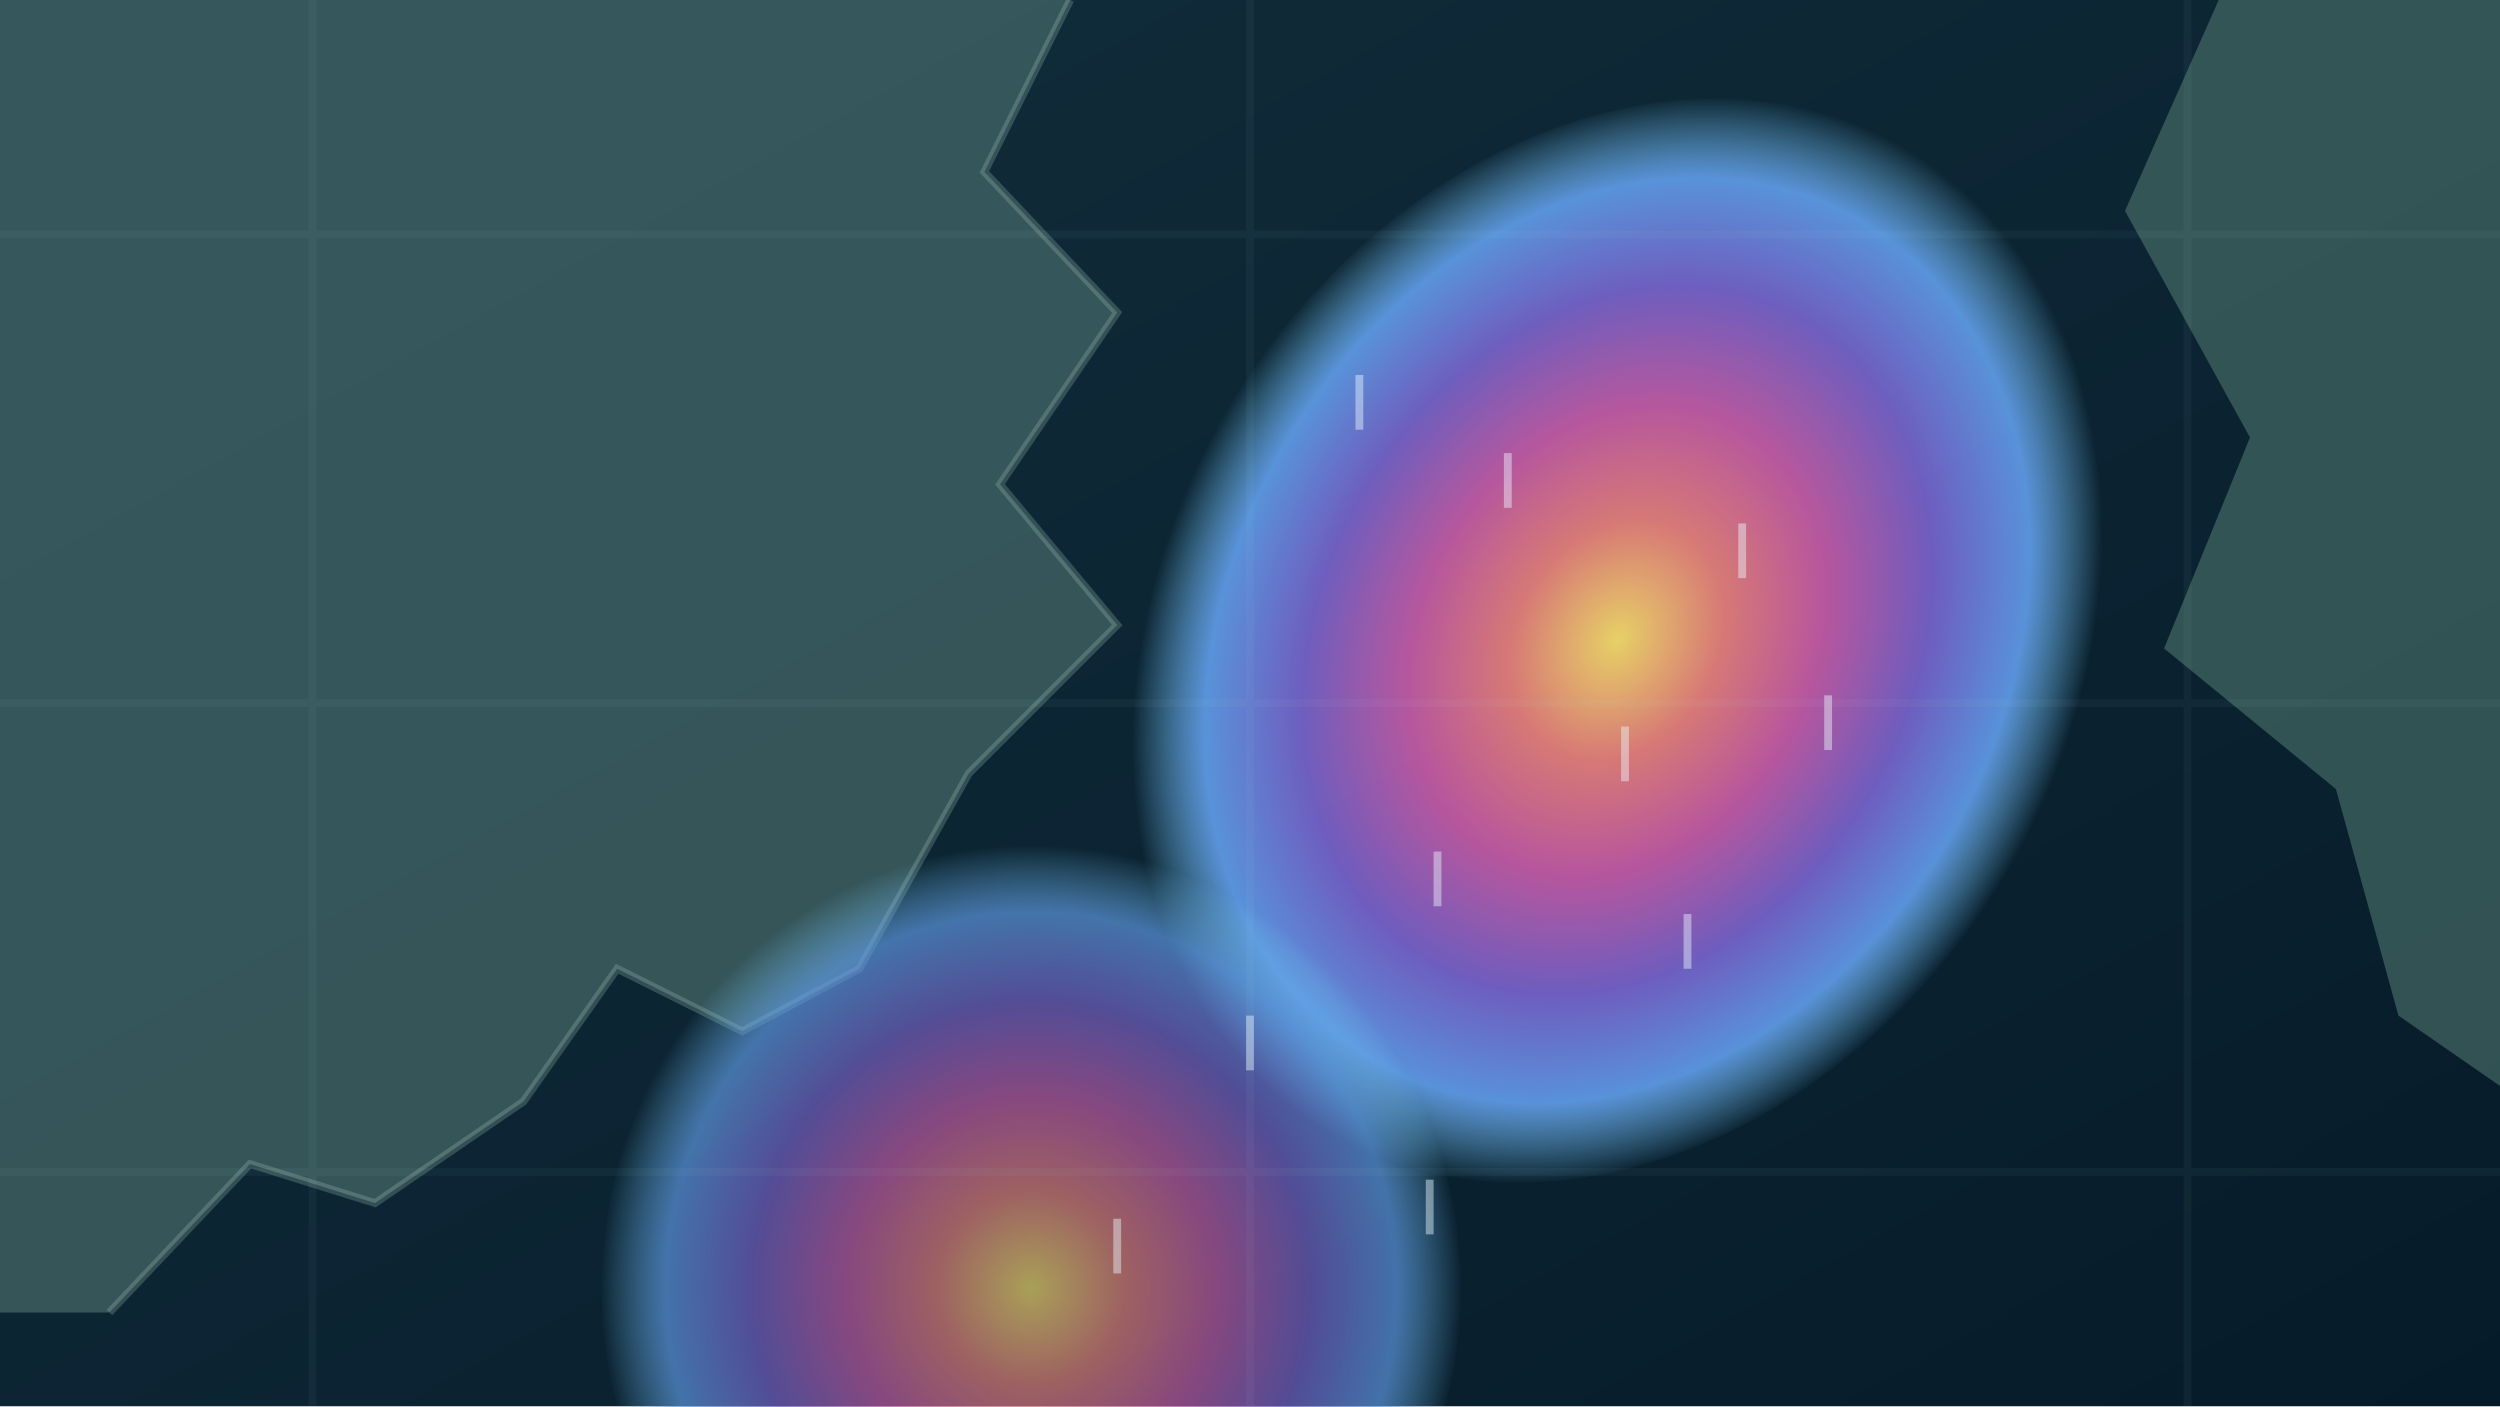
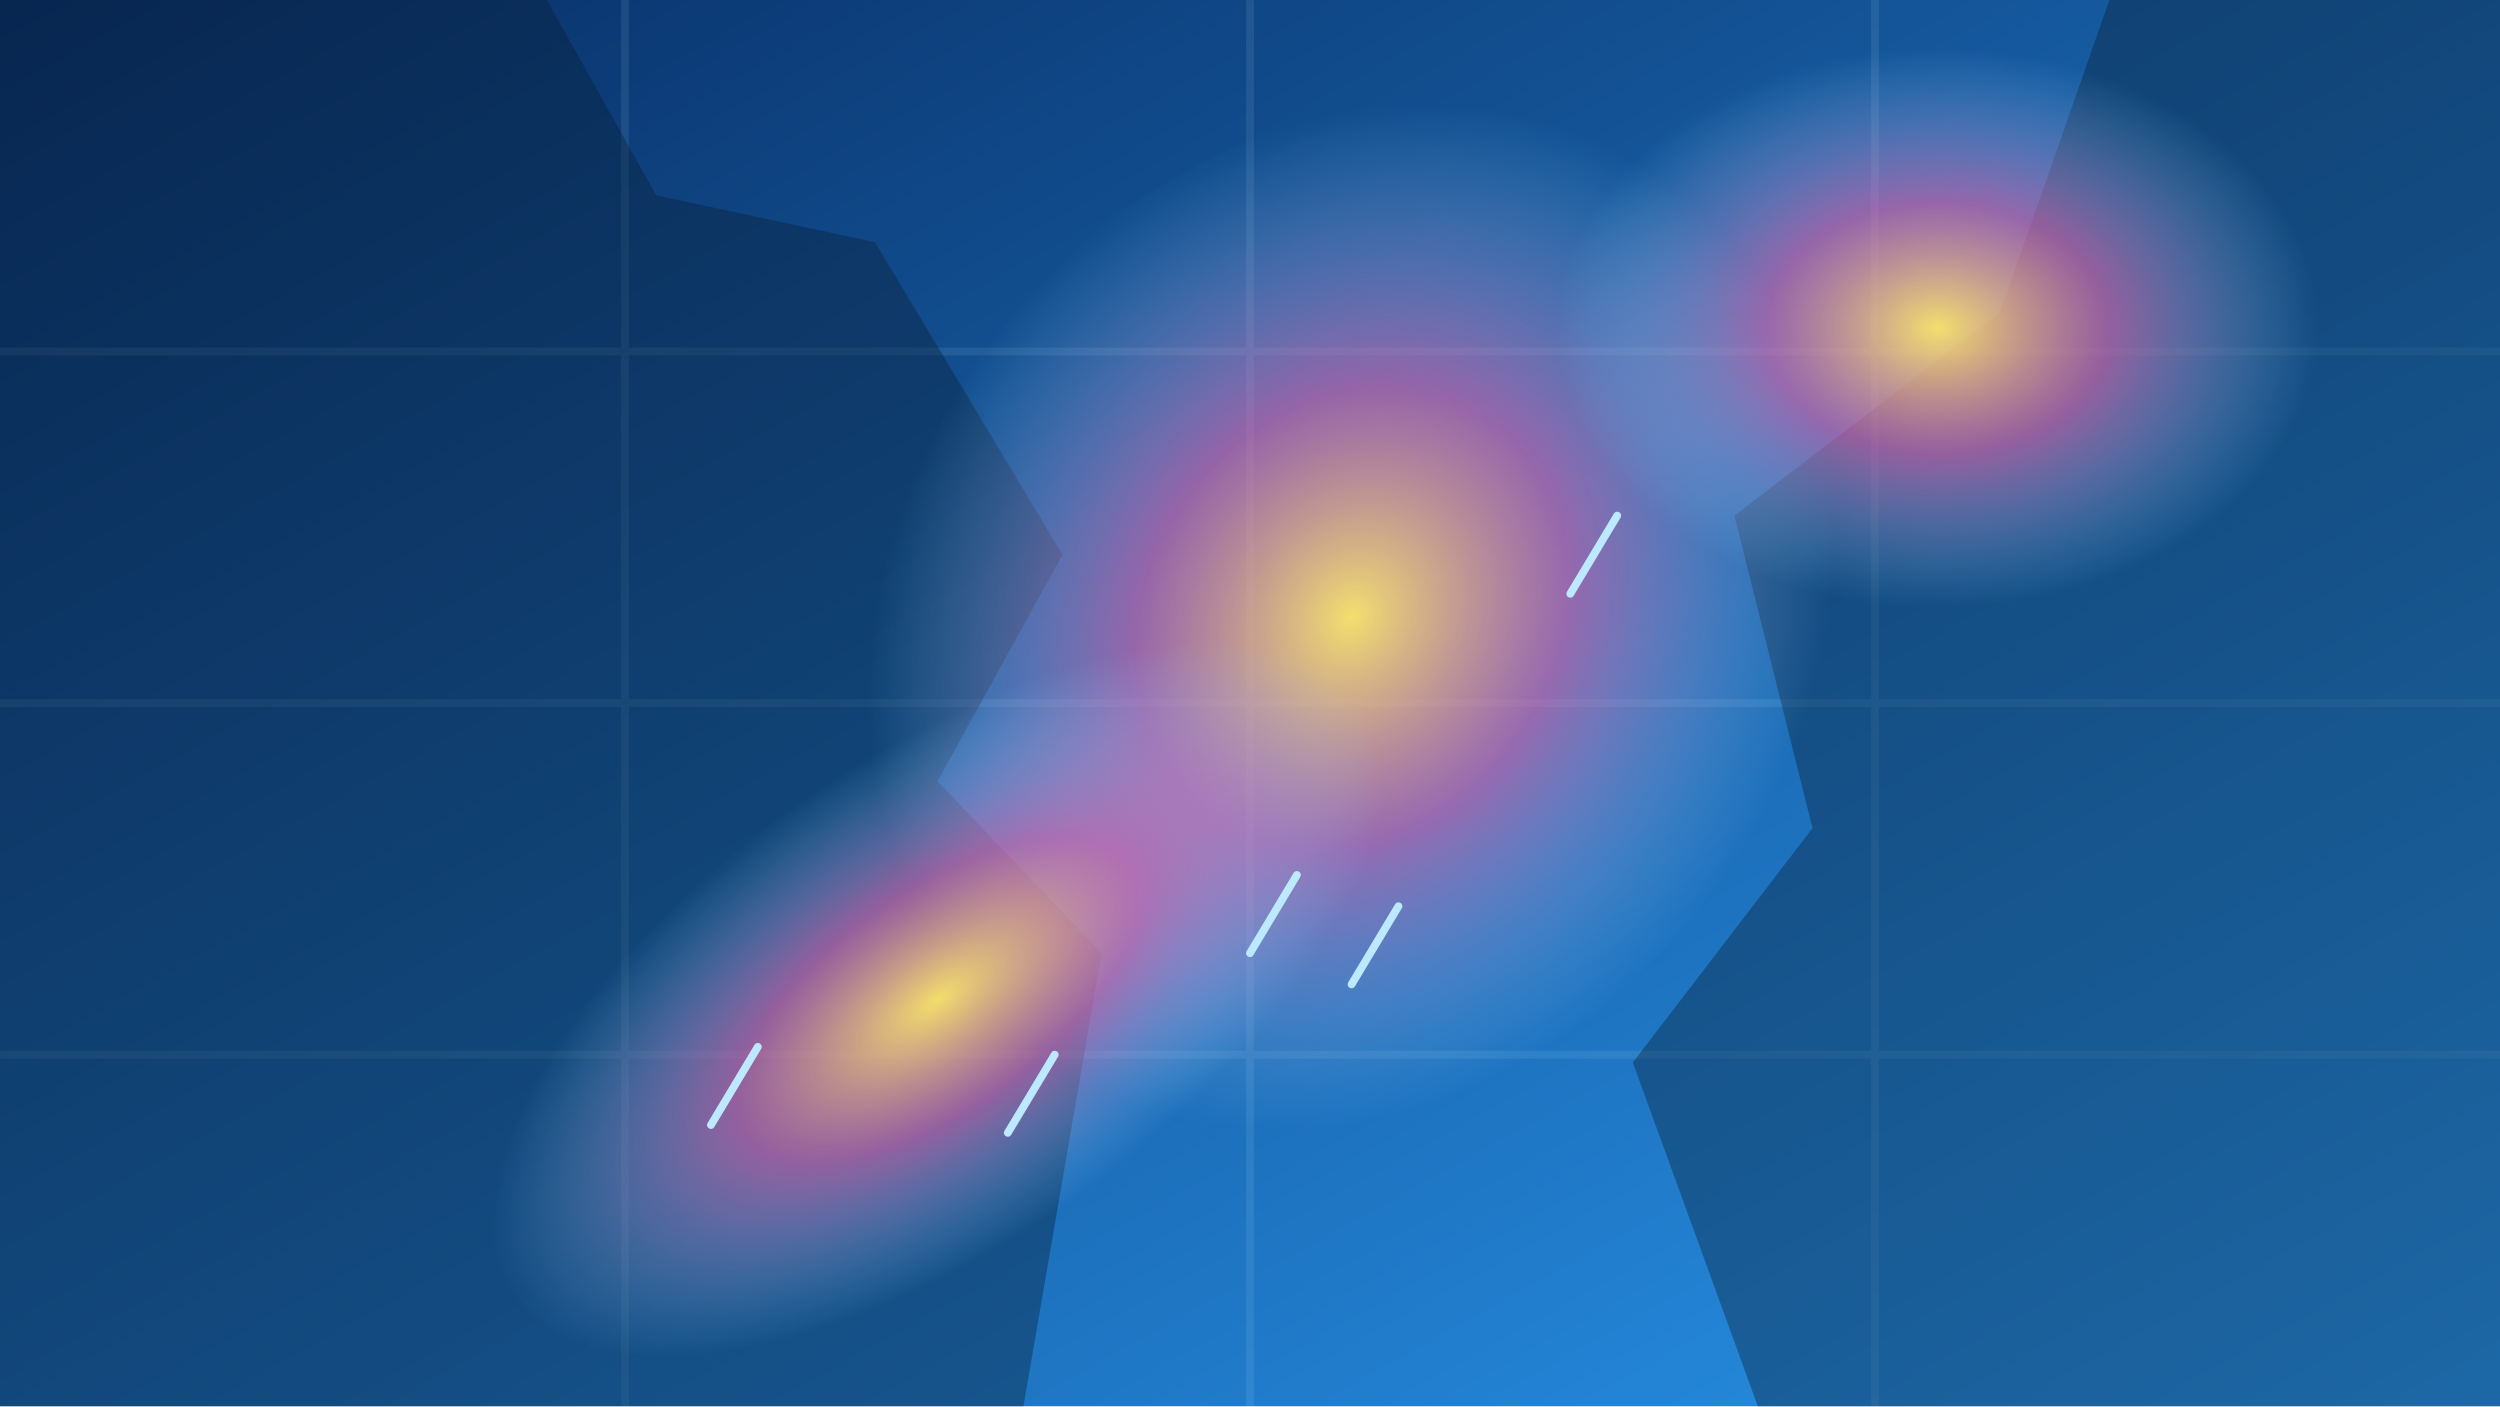
<svg xmlns="http://www.w3.org/2000/svg" width="320" height="180" viewBox="0 0 320 180">
  <defs>
-     <linearGradient id="sea" x2="1" y2="1">
-       <stop stop-color="#122e3c" />
-       <stop offset="1" stop-color="#061b2a" />
+     <linearGradient id="sky" x2="1" y2="1">
+       <stop stop-color="#072c63" />
+       <stop offset="1" stop-color="#2996ed" />
    </linearGradient>
-     <radialGradient id="rain">
-       <stop stop-color="#ffe36c" />
-       <stop offset=".22" stop-color="#ed827d" />
-       <stop offset=".43" stop-color="#c95ca9" />
-       <stop offset=".65" stop-color="#7964cd" />
-       <stop offset=".85" stop-color="#619eeb" />
-       <stop offset="1" stop-color="#7ed1fa" stop-opacity="0" />
+     <radialGradient id="cell">
+       <stop stop-color="#ffe56b" stop-opacity=".95" />
+       <stop offset=".45" stop-color="#da6baf" stop-opacity=".65" />
+       <stop offset="1" stop-color="#8bd4ff" stop-opacity="0" />
    </radialGradient>
  </defs>
-   <path fill="url(#sea)" d="M0 0h320v180H0z" />
-   <path d="M0 0H137L126 22 143 40 128 62 143 80 124 99 110 124 95 132 79 124 67 141 48 154 32 149 14 168 0 168Z" fill="#466969" opacity=".7" />
-   <path d="M320 0H284L272 27 288 56 277 83 299 101 307 130 320 139Z" fill="#486f68" opacity=".65" />
-   <path d="M137 0L126 22 143 40 128 62 143 80 124 99 110 124 95 132 79 124 67 141 48 154 32 149 14 168" fill="none" stroke="#a9cebf" stroke-opacity=".25" />
-   <ellipse cx="207" cy="82" rx="58" ry="73" transform="rotate(31 207 82)" fill="url(#rain)" opacity=".9" />
-   <ellipse cx="132" cy="165" rx="55" ry="57" fill="url(#rain)" opacity=".65" />
-   <g stroke="#ecf8ff" stroke-opacity=".45" stroke-width="1">
-     <path d="M174 48v7" />
-     <path d="M193 58v7" />
-     <path d="M223 67v7" />
-     <path d="M208 93v7" />
-     <path d="M234 89v7" />
-     <path d="M184 109v7" />
-     <path d="M216 117v7" />
-     <path d="M160 130v7" />
-     <path d="M143 156v7" />
-     <path d="M183 151v7" />
+   <path fill="url(#sky)" d="M0 0h320v180H0z" />
+   <g fill="none" stroke="#d6f5ff" stroke-opacity=".09">
+     <path d="M0 45h320M0 90h320M0 135h320M80 0v180M160 0v180M240 0v180" />
  </g>
-   <path d="M0 30H320M0 90H320M0 150H320M40 0V180M160 0V180M280 0V180" stroke="#b2e5ed" stroke-opacity=".045" fill="none" />
+   <path fill="#071d32" opacity=".38" d="M0 0h70l14 25 28 6 24 40-16 29 21 22-10 58H0zm320 0h-50l-14 40-34 26 10 40-23 30 16 44h95z" />
+   <g fill="url(#cell)">
+     <ellipse cx="173" cy="79" rx="58" ry="69" transform="rotate(35 173 79)" />
+     <ellipse cx="120" cy="128" rx="66" ry="31" transform="rotate(-35 120 128)" />
+     <ellipse cx="248" cy="42" rx="49" ry="36" />
+   </g>
+   <g stroke="#bde9ff" stroke-linecap="round">
+     <path d="m166 112-6 10m19-6-6 10m-38 9-6 10m-32-11-6 10m116-78-6 10" />
+   </g>
</svg>
